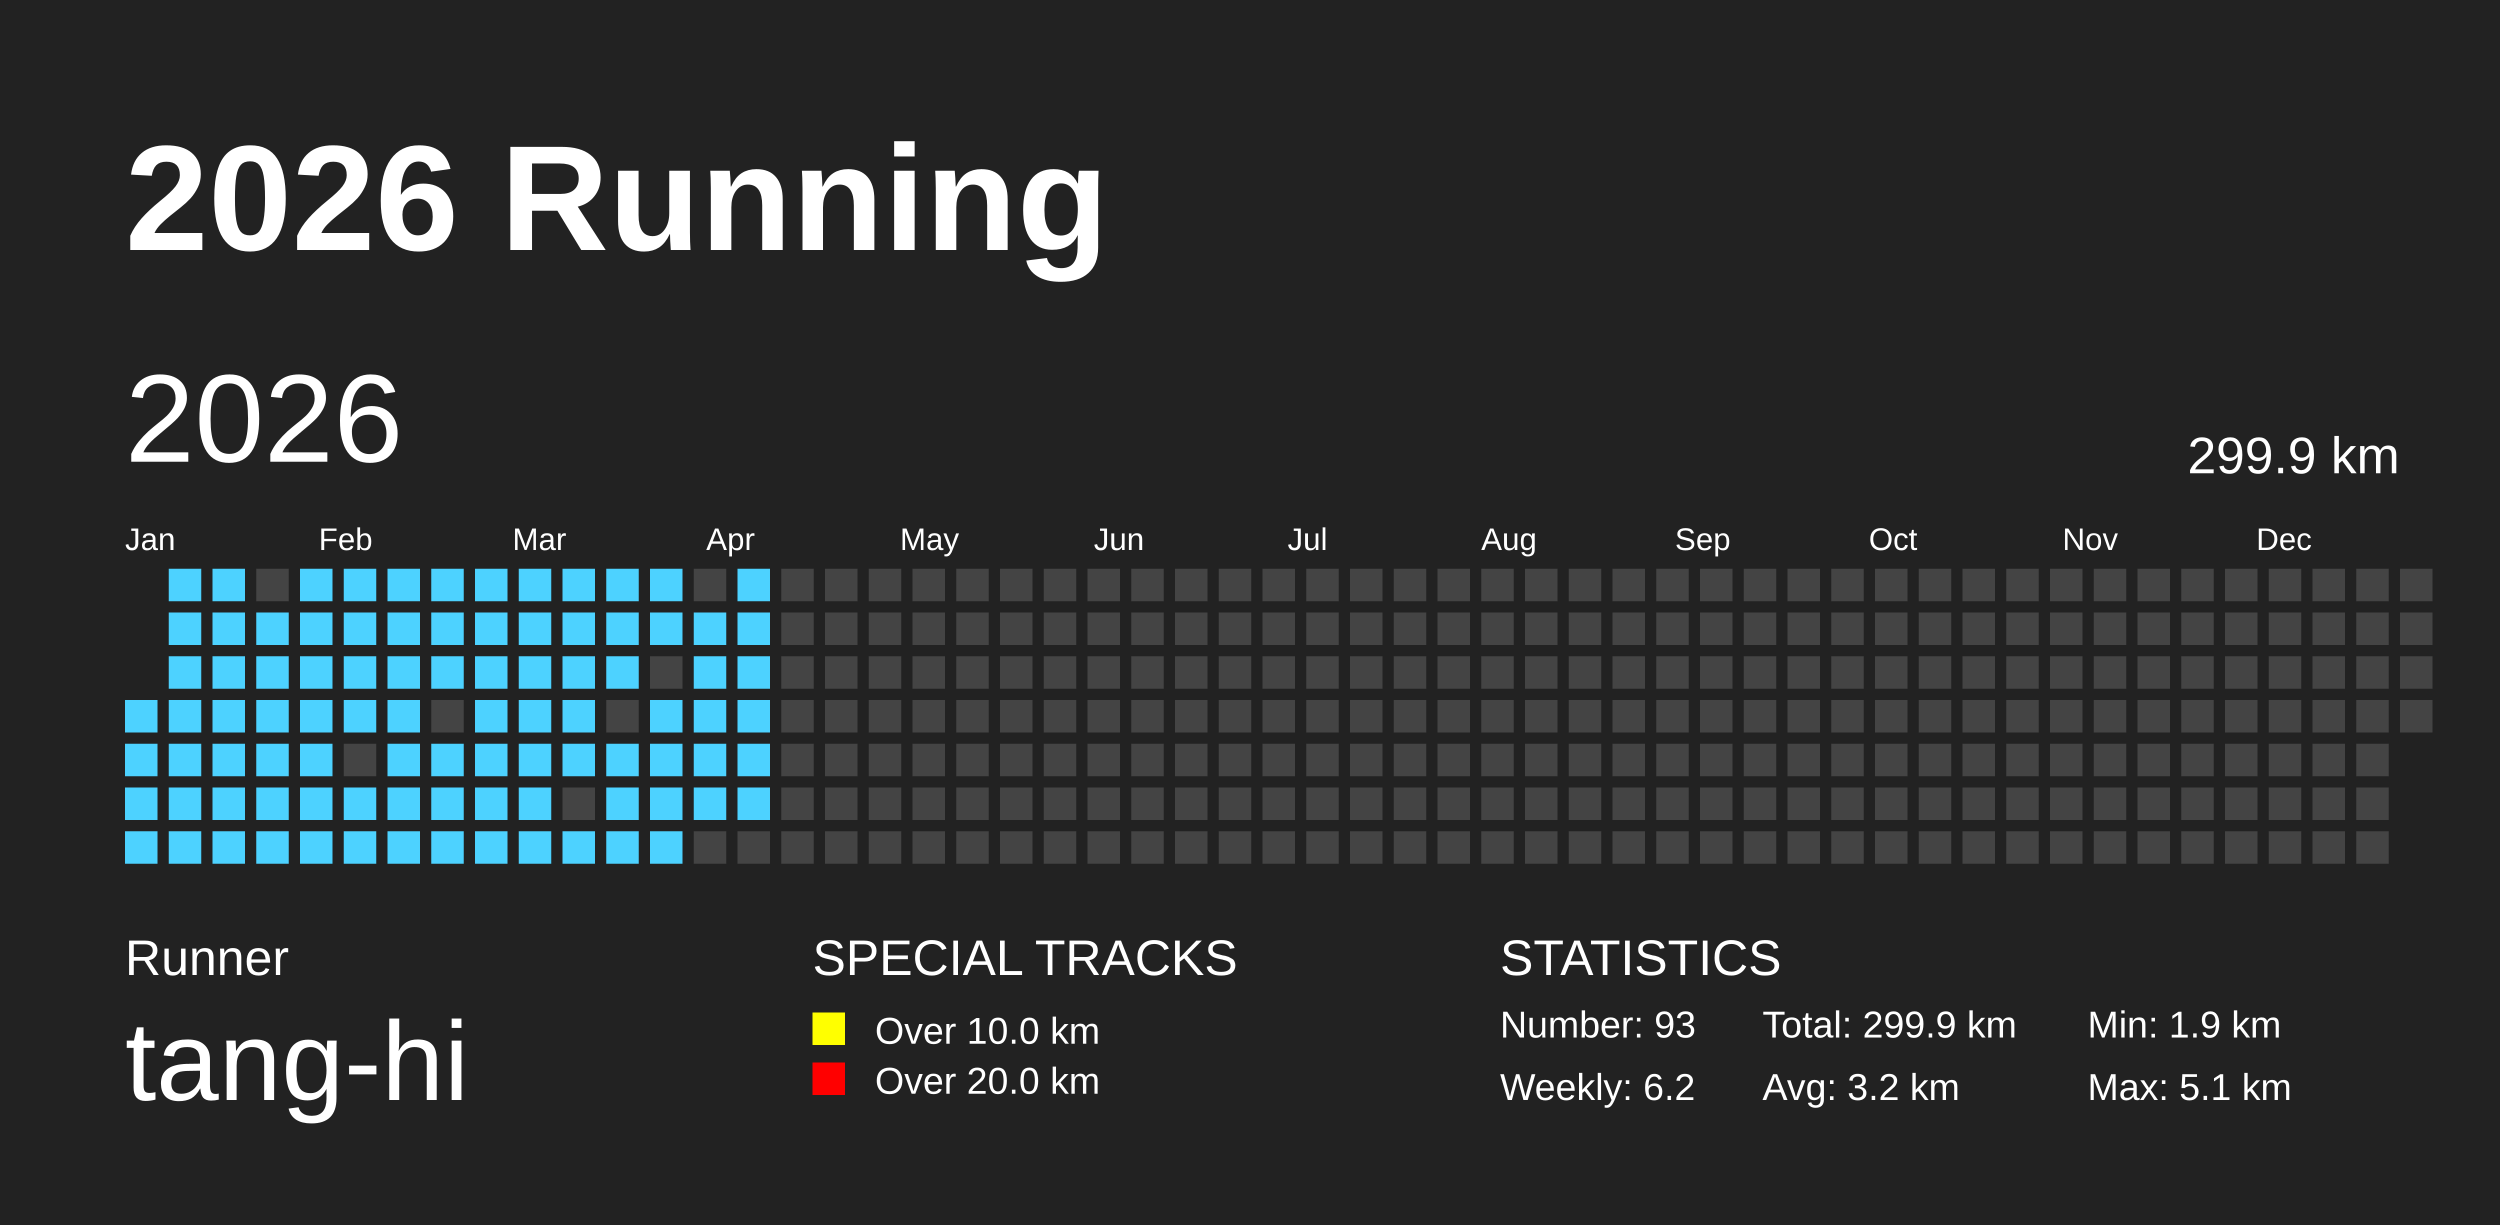
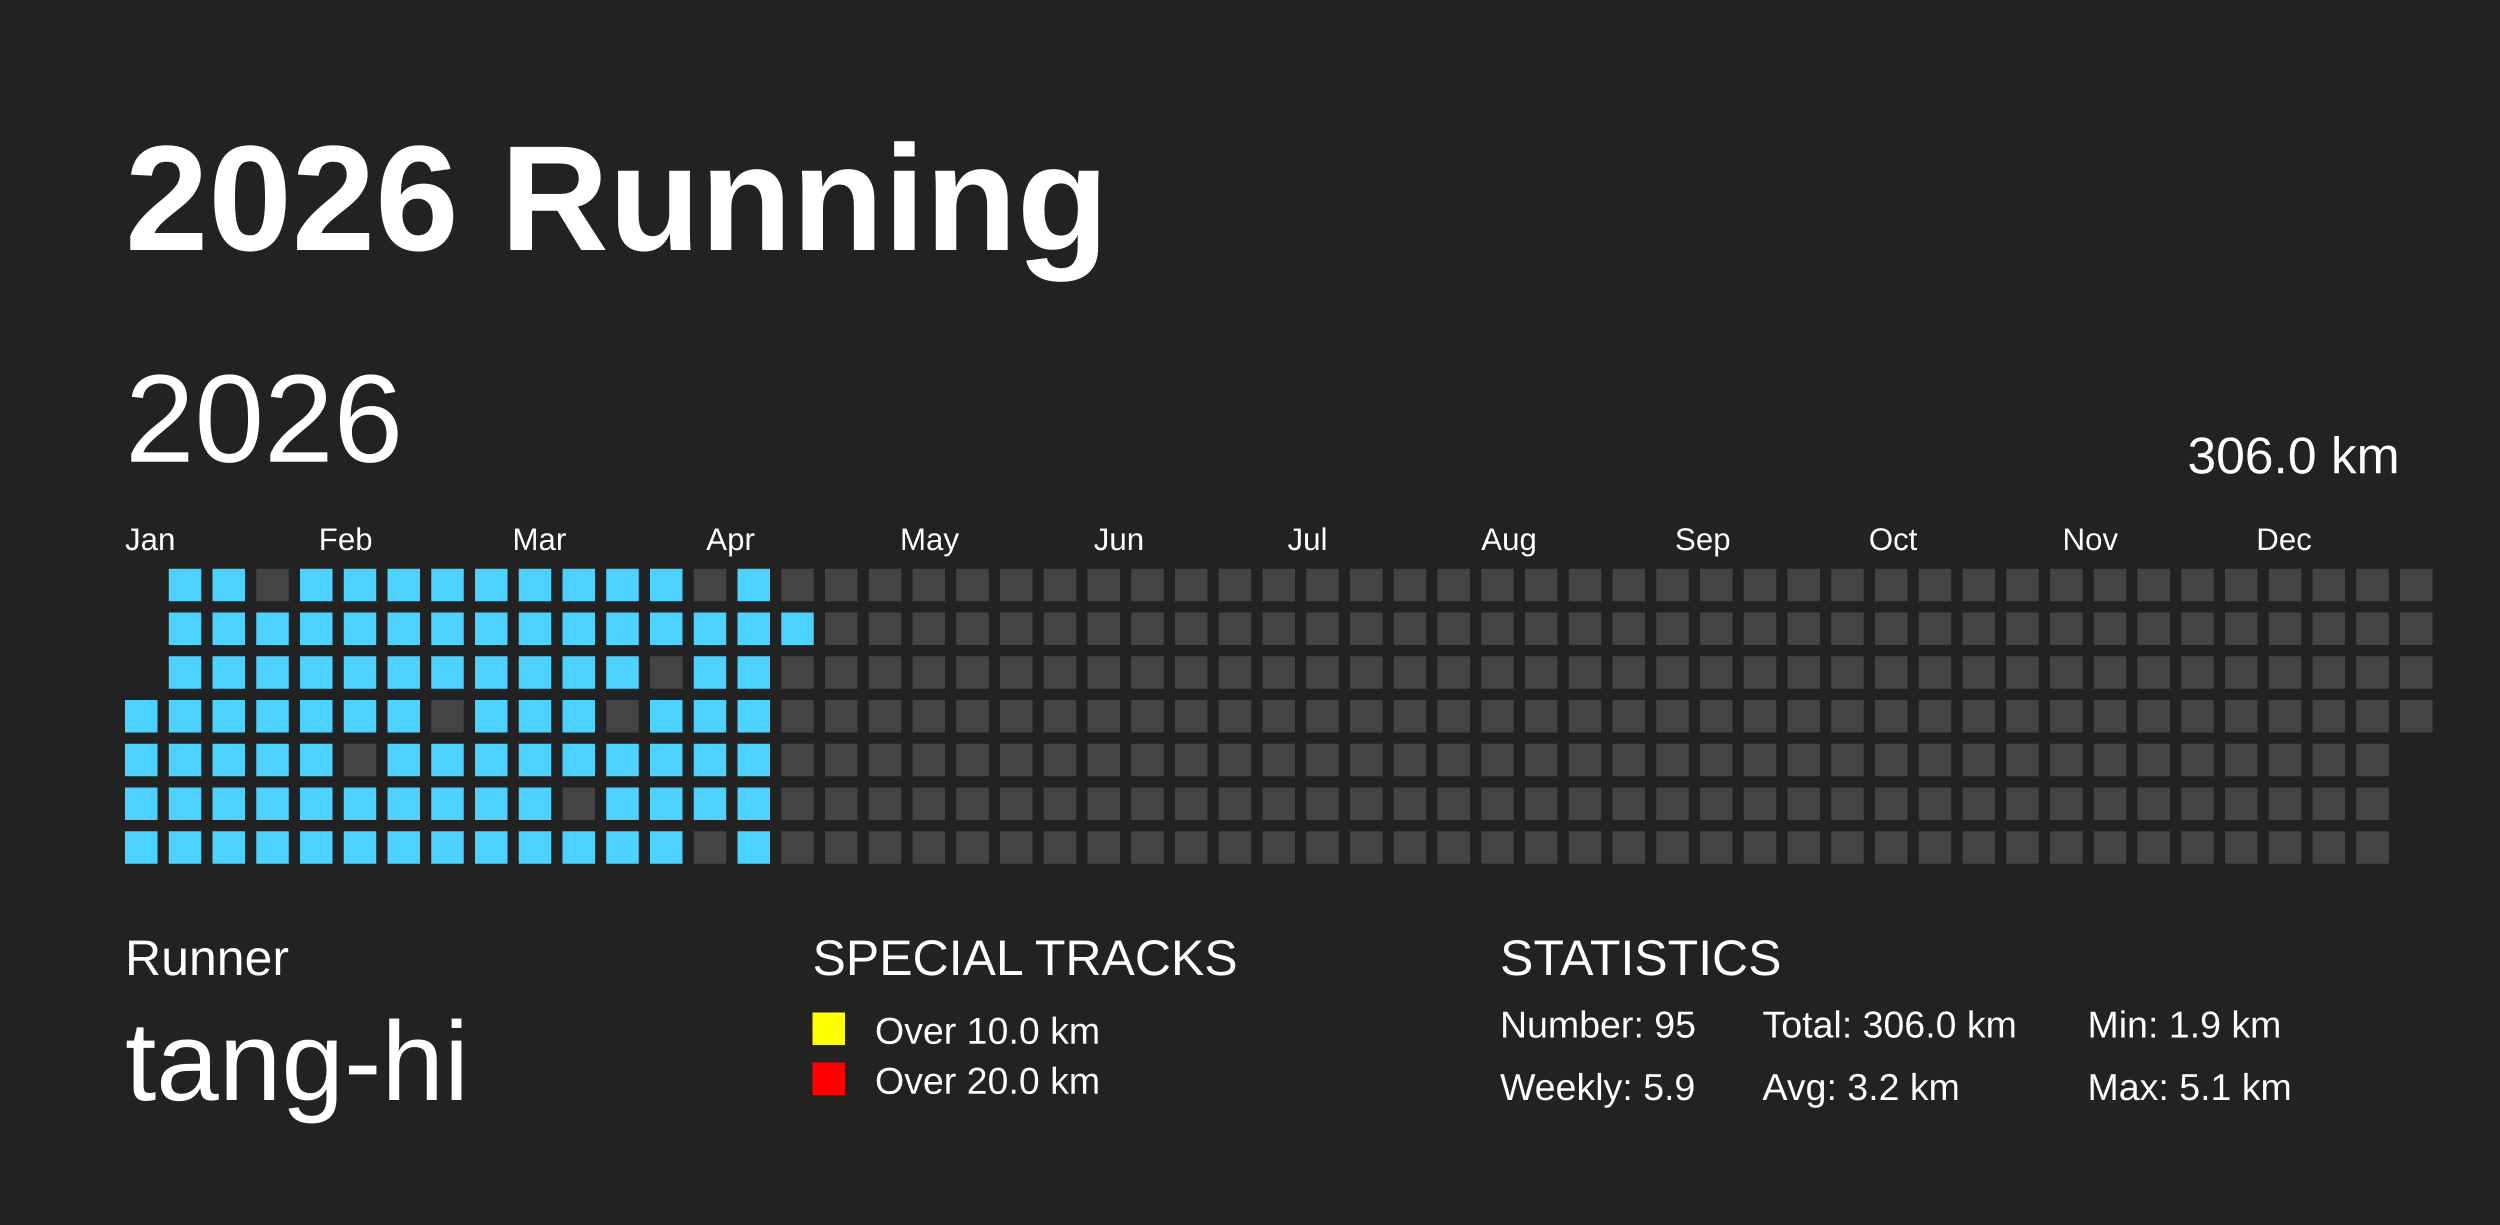
<svg xmlns="http://www.w3.org/2000/svg" baseProfile="full" height="98mm" version="1.1" viewBox="0,0,200,98" width="200mm">
  <defs />
  <rect fill="#222222" height="98" width="200" x="0" y="0" />
  <text fill="#FFFFFF" style="font-size:12px; font-family:Arial; font-weight:bold;" x="10" y="20">2026 Running</text>
  <text fill="#FFFFFF" style="font-size:4px; font-family:Arial" x="10" y="78">Runner</text>
  <text fill="#FFFFFF" style="font-size:9px; font-family:Arial" x="10" y="88">tang-hi</text>
  <text fill="#FFFFFF" style="font-size:4px; font-family:Arial" x="65" y="78">SPECIAL TRACKS</text>
  <rect fill="yellow" height="2.6" width="2.6" x="65" y="81" />
  <text fill="#FFFFFF" style="font-size:3px; font-family:Arial" x="70" y="83.5">Over 10.0 km</text>
  <rect fill="red" height="2.6" width="2.6" x="65" y="85" />
  <text fill="#FFFFFF" style="font-size:3px; font-family:Arial" x="70" y="87.5">Over 20.0 km</text>
  <text fill="#FFFFFF" style="font-size:4px; font-family:Arial" x="120" y="78">STATISTICS</text>
-   <text fill="#FFFFFF" style="font-size:3px; font-family:Arial" x="120" y="83">Number: 93</text>
-   <text fill="#FFFFFF" style="font-size:3px; font-family:Arial" x="120" y="88">Weekly: 6.2</text>
-   <text fill="#FFFFFF" style="font-size:3px; font-family:Arial" x="141" y="83">Total: 299.9 km</text>
+   <text fill="#FFFFFF" style="font-size:3px; font-family:Arial" x="120" y="83">Number: 95</text>
+   <text fill="#FFFFFF" style="font-size:3px; font-family:Arial" x="120" y="88">Weekly: 5.9</text>
+   <text fill="#FFFFFF" style="font-size:3px; font-family:Arial" x="141" y="83">Total: 306.0 km</text>
  <text fill="#FFFFFF" style="font-size:3px; font-family:Arial" x="141" y="88">Avg: 3.2 km</text>
  <text fill="#FFFFFF" style="font-size:3px; font-family:Arial" x="167" y="83">Min: 1.9 km</text>
  <text fill="#FFFFFF" style="font-size:3px; font-family:Arial" x="167" y="88">Max: 5.1 km</text>
  <text dominant-baseline="hanging" fill="#FFFFFF" style="font-size:10.0px; font-family:Arial;" x="10" y="30">2026</text>
-   <text dominant-baseline="hanging" fill="#FFFFFF" style="font-size:4.125px; font-family:Arial;" x="175" y="35">299.9 km</text>
+   <text dominant-baseline="hanging" fill="#FFFFFF" style="font-size:4.125px; font-family:Arial;" x="175" y="35">306.0 km</text>
  <text fill="#FFFFFF" style="font-size:2.5px; font-family:Arial" x="10.0" y="44">Jan</text>
  <text fill="#FFFFFF" style="font-size:2.5px; font-family:Arial" x="25.5" y="44">Feb</text>
  <text fill="#FFFFFF" style="font-size:2.5px; font-family:Arial" x="41.0" y="44">Mar</text>
  <text fill="#FFFFFF" style="font-size:2.5px; font-family:Arial" x="56.5" y="44">Apr</text>
  <text fill="#FFFFFF" style="font-size:2.5px; font-family:Arial" x="72.0" y="44">May</text>
  <text fill="#FFFFFF" style="font-size:2.5px; font-family:Arial" x="87.5" y="44">Jun</text>
  <text fill="#FFFFFF" style="font-size:2.5px; font-family:Arial" x="103.0" y="44">Jul</text>
  <text fill="#FFFFFF" style="font-size:2.5px; font-family:Arial" x="118.5" y="44">Aug</text>
  <text fill="#FFFFFF" style="font-size:2.5px; font-family:Arial" x="134.0" y="44">Sep</text>
  <text fill="#FFFFFF" style="font-size:2.5px; font-family:Arial" x="149.5" y="44">Oct</text>
  <text fill="#FFFFFF" style="font-size:2.5px; font-family:Arial" x="165.0" y="44">Nov</text>
  <text fill="#FFFFFF" style="font-size:2.5px; font-family:Arial" x="180.5" y="44">Dec</text>
  <rect fill="#4DD2FF" height="2.6" width="2.6" x="10.0" y="56.0" />
  <rect fill="#4DD2FF" height="2.6" width="2.6" x="10.0" y="59.5" />
  <rect fill="#4DD2FF" height="2.6" width="2.6" x="10.0" y="63.0" />
  <rect fill="#4DD2FF" height="2.6" width="2.6" x="10.0" y="66.5" />
  <rect fill="#4DD2FF" height="2.6" width="2.6" x="13.5" y="45.5" />
  <rect fill="#4DD2FF" height="2.6" width="2.6" x="13.5" y="49.0" />
  <rect fill="#4DD2FF" height="2.6" width="2.6" x="13.5" y="52.5" />
  <rect fill="#4DD2FF" height="2.6" width="2.6" x="13.5" y="56.0" />
  <rect fill="#4DD2FF" height="2.6" width="2.6" x="13.5" y="59.5" />
  <rect fill="#4DD2FF" height="2.6" width="2.6" x="13.5" y="63.0" />
  <rect fill="#4DD2FF" height="2.6" width="2.6" x="13.5" y="66.5" />
  <rect fill="#4DD2FF" height="2.6" width="2.6" x="17.0" y="45.5" />
  <rect fill="#4DD2FF" height="2.6" width="2.6" x="17.0" y="49.0" />
  <rect fill="#4DD2FF" height="2.6" width="2.6" x="17.0" y="52.5" />
  <rect fill="#4DD2FF" height="2.6" width="2.6" x="17.0" y="56.0" />
  <rect fill="#4DD2FF" height="2.6" width="2.6" x="17.0" y="59.5" />
  <rect fill="#4DD2FF" height="2.6" width="2.6" x="17.0" y="63.0" />
  <rect fill="#4DD2FF" height="2.6" width="2.6" x="17.0" y="66.5" />
  <rect fill="#444444" height="2.6" width="2.6" x="20.5" y="45.5" />
  <rect fill="#4DD2FF" height="2.6" width="2.6" x="20.5" y="49.0" />
  <rect fill="#4DD2FF" height="2.6" width="2.6" x="20.5" y="52.5" />
  <rect fill="#4DD2FF" height="2.6" width="2.6" x="20.5" y="56.0" />
  <rect fill="#4DD2FF" height="2.6" width="2.6" x="20.5" y="59.5" />
  <rect fill="#4DD2FF" height="2.6" width="2.6" x="20.5" y="63.0" />
  <rect fill="#4DD2FF" height="2.6" width="2.6" x="20.5" y="66.5" />
  <rect fill="#4DD2FF" height="2.6" width="2.6" x="24.0" y="45.5" />
  <rect fill="#4DD2FF" height="2.6" width="2.6" x="24.0" y="49.0" />
  <rect fill="#4DD2FF" height="2.6" width="2.6" x="24.0" y="52.5" />
  <rect fill="#4DD2FF" height="2.6" width="2.6" x="24.0" y="56.0" />
  <rect fill="#4DD2FF" height="2.6" width="2.6" x="24.0" y="59.5" />
  <rect fill="#4DD2FF" height="2.6" width="2.6" x="24.0" y="63.0" />
  <rect fill="#4DD2FF" height="2.6" width="2.6" x="24.0" y="66.5" />
  <rect fill="#4DD2FF" height="2.6" width="2.6" x="27.5" y="45.5" />
  <rect fill="#4DD2FF" height="2.6" width="2.6" x="27.5" y="49.0" />
  <rect fill="#4DD2FF" height="2.6" width="2.6" x="27.5" y="52.5" />
  <rect fill="#4DD2FF" height="2.6" width="2.6" x="27.5" y="56.0" />
  <rect fill="#444444" height="2.6" width="2.6" x="27.5" y="59.5" />
  <rect fill="#4DD2FF" height="2.6" width="2.6" x="27.5" y="63.0" />
  <rect fill="#4DD2FF" height="2.6" width="2.6" x="27.5" y="66.5" />
  <rect fill="#4DD2FF" height="2.6" width="2.6" x="31.0" y="45.5" />
  <rect fill="#4DD2FF" height="2.6" width="2.6" x="31.0" y="49.0" />
  <rect fill="#4DD2FF" height="2.6" width="2.6" x="31.0" y="52.5" />
  <rect fill="#4DD2FF" height="2.6" width="2.6" x="31.0" y="56.0" />
  <rect fill="#4DD2FF" height="2.6" width="2.6" x="31.0" y="59.5" />
  <rect fill="#4DD2FF" height="2.6" width="2.6" x="31.0" y="63.0" />
  <rect fill="#4DD2FF" height="2.6" width="2.6" x="31.0" y="66.5" />
  <rect fill="#4DD2FF" height="2.6" width="2.6" x="34.5" y="45.5" />
  <rect fill="#4DD2FF" height="2.6" width="2.6" x="34.5" y="49.0" />
  <rect fill="#4DD2FF" height="2.6" width="2.6" x="34.5" y="52.5" />
  <rect fill="#444444" height="2.6" width="2.6" x="34.5" y="56.0" />
  <rect fill="#4DD2FF" height="2.6" width="2.6" x="34.5" y="59.5" />
  <rect fill="#4DD2FF" height="2.6" width="2.6" x="34.5" y="63.0" />
  <rect fill="#4DD2FF" height="2.6" width="2.6" x="34.5" y="66.5" />
  <rect fill="#4DD2FF" height="2.6" width="2.6" x="38.0" y="45.5" />
  <rect fill="#4DD2FF" height="2.6" width="2.6" x="38.0" y="49.0" />
  <rect fill="#4DD2FF" height="2.6" width="2.6" x="38.0" y="52.5" />
  <rect fill="#4DD2FF" height="2.6" width="2.6" x="38.0" y="56.0" />
  <rect fill="#4DD2FF" height="2.6" width="2.6" x="38.0" y="59.5" />
  <rect fill="#4DD2FF" height="2.6" width="2.6" x="38.0" y="63.0" />
  <rect fill="#4DD2FF" height="2.6" width="2.6" x="38.0" y="66.5" />
  <rect fill="#4DD2FF" height="2.6" width="2.6" x="41.5" y="45.5" />
  <rect fill="#4DD2FF" height="2.6" width="2.6" x="41.5" y="49.0" />
  <rect fill="#4DD2FF" height="2.6" width="2.6" x="41.5" y="52.5" />
  <rect fill="#4DD2FF" height="2.6" width="2.6" x="41.5" y="56.0" />
  <rect fill="#4DD2FF" height="2.6" width="2.6" x="41.5" y="59.5" />
  <rect fill="#4DD2FF" height="2.6" width="2.6" x="41.5" y="63.0" />
  <rect fill="#4DD2FF" height="2.6" width="2.6" x="41.5" y="66.5" />
  <rect fill="#4DD2FF" height="2.6" width="2.6" x="45.0" y="45.5" />
  <rect fill="#4DD2FF" height="2.6" width="2.6" x="45.0" y="49.0" />
  <rect fill="#4DD2FF" height="2.6" width="2.6" x="45.0" y="52.5" />
  <rect fill="#4DD2FF" height="2.6" width="2.6" x="45.0" y="56.0" />
  <rect fill="#4DD2FF" height="2.6" width="2.6" x="45.0" y="59.5" />
  <rect fill="#444444" height="2.6" width="2.6" x="45.0" y="63.0" />
  <rect fill="#4DD2FF" height="2.6" width="2.6" x="45.0" y="66.5" />
  <rect fill="#4DD2FF" height="2.6" width="2.6" x="48.5" y="45.5" />
  <rect fill="#4DD2FF" height="2.6" width="2.6" x="48.5" y="49.0" />
  <rect fill="#4DD2FF" height="2.6" width="2.6" x="48.5" y="52.5" />
  <rect fill="#444444" height="2.6" width="2.6" x="48.5" y="56.0" />
  <rect fill="#4DD2FF" height="2.6" width="2.6" x="48.5" y="59.5" />
  <rect fill="#4DD2FF" height="2.6" width="2.6" x="48.5" y="63.0" />
  <rect fill="#4DD2FF" height="2.6" width="2.6" x="48.5" y="66.5" />
  <rect fill="#4DD2FF" height="2.6" width="2.6" x="52.0" y="45.5" />
  <rect fill="#4DD2FF" height="2.6" width="2.6" x="52.0" y="49.0" />
  <rect fill="#444444" height="2.6" width="2.6" x="52.0" y="52.5" />
  <rect fill="#4DD2FF" height="2.6" width="2.6" x="52.0" y="56.0" />
  <rect fill="#4DD2FF" height="2.6" width="2.6" x="52.0" y="59.5" />
  <rect fill="#4DD2FF" height="2.6" width="2.6" x="52.0" y="63.0" />
  <rect fill="#4DD2FF" height="2.6" width="2.6" x="52.0" y="66.5" />
  <rect fill="#444444" height="2.6" width="2.6" x="55.5" y="45.5" />
  <rect fill="#4DD2FF" height="2.6" width="2.6" x="55.5" y="49.0" />
  <rect fill="#4DD2FF" height="2.6" width="2.6" x="55.5" y="52.5" />
  <rect fill="#4DD2FF" height="2.6" width="2.6" x="55.5" y="56.0" />
  <rect fill="#4DD2FF" height="2.6" width="2.6" x="55.5" y="59.5" />
  <rect fill="#4DD2FF" height="2.6" width="2.6" x="55.5" y="63.0" />
  <rect fill="#444444" height="2.6" width="2.6" x="55.5" y="66.5" />
  <rect fill="#4DD2FF" height="2.6" width="2.6" x="59.0" y="45.5" />
  <rect fill="#4DD2FF" height="2.6" width="2.6" x="59.0" y="49.0" />
  <rect fill="#4DD2FF" height="2.6" width="2.6" x="59.0" y="52.5" />
  <rect fill="#4DD2FF" height="2.6" width="2.6" x="59.0" y="56.0" />
  <rect fill="#4DD2FF" height="2.6" width="2.6" x="59.0" y="59.5" />
  <rect fill="#4DD2FF" height="2.6" width="2.6" x="59.0" y="63.0" />
-   <rect fill="#444444" height="2.6" width="2.6" x="59.0" y="66.5" />
+   <rect fill="#4DD2FF" height="2.6" width="2.6" x="59.0" y="66.5" />
  <rect fill="#444444" height="2.6" width="2.6" x="62.5" y="45.5" />
-   <rect fill="#444444" height="2.6" width="2.6" x="62.5" y="49.0" />
+   <rect fill="#4DD2FF" height="2.6" width="2.6" x="62.5" y="49.0" />
  <rect fill="#444444" height="2.6" width="2.6" x="62.5" y="52.5" />
  <rect fill="#444444" height="2.6" width="2.6" x="62.5" y="56.0" />
  <rect fill="#444444" height="2.6" width="2.6" x="62.5" y="59.5" />
  <rect fill="#444444" height="2.6" width="2.6" x="62.5" y="63.0" />
  <rect fill="#444444" height="2.6" width="2.6" x="62.5" y="66.5" />
  <rect fill="#444444" height="2.6" width="2.6" x="66.0" y="45.5" />
  <rect fill="#444444" height="2.6" width="2.6" x="66.0" y="49.0" />
  <rect fill="#444444" height="2.6" width="2.6" x="66.0" y="52.5" />
  <rect fill="#444444" height="2.6" width="2.6" x="66.0" y="56.0" />
  <rect fill="#444444" height="2.6" width="2.6" x="66.0" y="59.5" />
  <rect fill="#444444" height="2.6" width="2.6" x="66.0" y="63.0" />
  <rect fill="#444444" height="2.6" width="2.6" x="66.0" y="66.5" />
  <rect fill="#444444" height="2.6" width="2.6" x="69.5" y="45.5" />
  <rect fill="#444444" height="2.6" width="2.6" x="69.5" y="49.0" />
  <rect fill="#444444" height="2.6" width="2.6" x="69.5" y="52.5" />
  <rect fill="#444444" height="2.6" width="2.6" x="69.5" y="56.0" />
  <rect fill="#444444" height="2.6" width="2.6" x="69.5" y="59.5" />
  <rect fill="#444444" height="2.6" width="2.6" x="69.5" y="63.0" />
  <rect fill="#444444" height="2.6" width="2.6" x="69.5" y="66.5" />
  <rect fill="#444444" height="2.6" width="2.6" x="73.0" y="45.5" />
  <rect fill="#444444" height="2.6" width="2.6" x="73.0" y="49.0" />
  <rect fill="#444444" height="2.6" width="2.6" x="73.0" y="52.5" />
  <rect fill="#444444" height="2.6" width="2.6" x="73.0" y="56.0" />
  <rect fill="#444444" height="2.6" width="2.6" x="73.0" y="59.5" />
  <rect fill="#444444" height="2.6" width="2.6" x="73.0" y="63.0" />
  <rect fill="#444444" height="2.6" width="2.6" x="73.0" y="66.5" />
  <rect fill="#444444" height="2.6" width="2.6" x="76.5" y="45.5" />
  <rect fill="#444444" height="2.6" width="2.6" x="76.5" y="49.0" />
  <rect fill="#444444" height="2.6" width="2.6" x="76.5" y="52.5" />
  <rect fill="#444444" height="2.6" width="2.6" x="76.5" y="56.0" />
  <rect fill="#444444" height="2.6" width="2.6" x="76.5" y="59.5" />
  <rect fill="#444444" height="2.6" width="2.6" x="76.5" y="63.0" />
  <rect fill="#444444" height="2.6" width="2.6" x="76.5" y="66.5" />
  <rect fill="#444444" height="2.6" width="2.6" x="80.0" y="45.5" />
  <rect fill="#444444" height="2.6" width="2.6" x="80.0" y="49.0" />
  <rect fill="#444444" height="2.6" width="2.6" x="80.0" y="52.5" />
  <rect fill="#444444" height="2.6" width="2.6" x="80.0" y="56.0" />
  <rect fill="#444444" height="2.6" width="2.6" x="80.0" y="59.5" />
  <rect fill="#444444" height="2.6" width="2.6" x="80.0" y="63.0" />
  <rect fill="#444444" height="2.6" width="2.6" x="80.0" y="66.5" />
  <rect fill="#444444" height="2.6" width="2.6" x="83.5" y="45.5" />
  <rect fill="#444444" height="2.6" width="2.6" x="83.5" y="49.0" />
  <rect fill="#444444" height="2.6" width="2.6" x="83.5" y="52.5" />
  <rect fill="#444444" height="2.6" width="2.6" x="83.5" y="56.0" />
  <rect fill="#444444" height="2.6" width="2.6" x="83.5" y="59.5" />
  <rect fill="#444444" height="2.6" width="2.6" x="83.5" y="63.0" />
  <rect fill="#444444" height="2.6" width="2.6" x="83.5" y="66.5" />
  <rect fill="#444444" height="2.6" width="2.6" x="87.0" y="45.5" />
  <rect fill="#444444" height="2.6" width="2.6" x="87.0" y="49.0" />
  <rect fill="#444444" height="2.6" width="2.6" x="87.0" y="52.5" />
  <rect fill="#444444" height="2.6" width="2.6" x="87.0" y="56.0" />
  <rect fill="#444444" height="2.6" width="2.6" x="87.0" y="59.5" />
  <rect fill="#444444" height="2.6" width="2.6" x="87.0" y="63.0" />
  <rect fill="#444444" height="2.6" width="2.6" x="87.0" y="66.5" />
  <rect fill="#444444" height="2.6" width="2.6" x="90.5" y="45.5" />
  <rect fill="#444444" height="2.6" width="2.6" x="90.5" y="49.0" />
  <rect fill="#444444" height="2.6" width="2.6" x="90.5" y="52.5" />
  <rect fill="#444444" height="2.6" width="2.6" x="90.5" y="56.0" />
  <rect fill="#444444" height="2.6" width="2.6" x="90.5" y="59.5" />
  <rect fill="#444444" height="2.6" width="2.6" x="90.5" y="63.0" />
  <rect fill="#444444" height="2.6" width="2.6" x="90.5" y="66.5" />
  <rect fill="#444444" height="2.6" width="2.6" x="94.0" y="45.5" />
  <rect fill="#444444" height="2.6" width="2.6" x="94.0" y="49.0" />
  <rect fill="#444444" height="2.6" width="2.6" x="94.0" y="52.5" />
  <rect fill="#444444" height="2.6" width="2.6" x="94.0" y="56.0" />
  <rect fill="#444444" height="2.6" width="2.6" x="94.0" y="59.5" />
  <rect fill="#444444" height="2.6" width="2.6" x="94.0" y="63.0" />
  <rect fill="#444444" height="2.6" width="2.6" x="94.0" y="66.5" />
  <rect fill="#444444" height="2.6" width="2.6" x="97.5" y="45.5" />
  <rect fill="#444444" height="2.6" width="2.6" x="97.5" y="49.0" />
  <rect fill="#444444" height="2.6" width="2.6" x="97.5" y="52.5" />
  <rect fill="#444444" height="2.6" width="2.6" x="97.5" y="56.0" />
  <rect fill="#444444" height="2.6" width="2.6" x="97.5" y="59.5" />
  <rect fill="#444444" height="2.6" width="2.6" x="97.5" y="63.0" />
  <rect fill="#444444" height="2.6" width="2.6" x="97.5" y="66.5" />
  <rect fill="#444444" height="2.6" width="2.6" x="101.0" y="45.5" />
  <rect fill="#444444" height="2.6" width="2.6" x="101.0" y="49.0" />
  <rect fill="#444444" height="2.6" width="2.6" x="101.0" y="52.5" />
  <rect fill="#444444" height="2.6" width="2.6" x="101.0" y="56.0" />
  <rect fill="#444444" height="2.6" width="2.6" x="101.0" y="59.5" />
  <rect fill="#444444" height="2.6" width="2.6" x="101.0" y="63.0" />
  <rect fill="#444444" height="2.6" width="2.6" x="101.0" y="66.5" />
  <rect fill="#444444" height="2.6" width="2.6" x="104.5" y="45.5" />
  <rect fill="#444444" height="2.6" width="2.6" x="104.5" y="49.0" />
  <rect fill="#444444" height="2.6" width="2.6" x="104.5" y="52.5" />
  <rect fill="#444444" height="2.6" width="2.6" x="104.5" y="56.0" />
  <rect fill="#444444" height="2.6" width="2.6" x="104.5" y="59.5" />
  <rect fill="#444444" height="2.6" width="2.6" x="104.5" y="63.0" />
  <rect fill="#444444" height="2.6" width="2.6" x="104.5" y="66.5" />
  <rect fill="#444444" height="2.6" width="2.6" x="108.0" y="45.5" />
  <rect fill="#444444" height="2.6" width="2.6" x="108.0" y="49.0" />
  <rect fill="#444444" height="2.6" width="2.6" x="108.0" y="52.5" />
  <rect fill="#444444" height="2.6" width="2.6" x="108.0" y="56.0" />
  <rect fill="#444444" height="2.6" width="2.6" x="108.0" y="59.5" />
  <rect fill="#444444" height="2.6" width="2.6" x="108.0" y="63.0" />
  <rect fill="#444444" height="2.6" width="2.6" x="108.0" y="66.5" />
  <rect fill="#444444" height="2.6" width="2.6" x="111.5" y="45.5" />
  <rect fill="#444444" height="2.6" width="2.6" x="111.5" y="49.0" />
  <rect fill="#444444" height="2.6" width="2.6" x="111.5" y="52.5" />
  <rect fill="#444444" height="2.6" width="2.6" x="111.5" y="56.0" />
  <rect fill="#444444" height="2.6" width="2.6" x="111.5" y="59.5" />
  <rect fill="#444444" height="2.6" width="2.6" x="111.5" y="63.0" />
  <rect fill="#444444" height="2.6" width="2.6" x="111.5" y="66.5" />
  <rect fill="#444444" height="2.6" width="2.6" x="115.0" y="45.5" />
  <rect fill="#444444" height="2.6" width="2.6" x="115.0" y="49.0" />
  <rect fill="#444444" height="2.6" width="2.6" x="115.0" y="52.5" />
  <rect fill="#444444" height="2.6" width="2.6" x="115.0" y="56.0" />
  <rect fill="#444444" height="2.6" width="2.6" x="115.0" y="59.5" />
  <rect fill="#444444" height="2.6" width="2.6" x="115.0" y="63.0" />
  <rect fill="#444444" height="2.6" width="2.6" x="115.0" y="66.5" />
  <rect fill="#444444" height="2.6" width="2.6" x="118.5" y="45.5" />
  <rect fill="#444444" height="2.6" width="2.6" x="118.5" y="49.0" />
  <rect fill="#444444" height="2.6" width="2.6" x="118.5" y="52.5" />
  <rect fill="#444444" height="2.6" width="2.6" x="118.5" y="56.0" />
  <rect fill="#444444" height="2.6" width="2.6" x="118.5" y="59.5" />
  <rect fill="#444444" height="2.6" width="2.6" x="118.5" y="63.0" />
  <rect fill="#444444" height="2.6" width="2.6" x="118.5" y="66.5" />
  <rect fill="#444444" height="2.6" width="2.6" x="122.0" y="45.5" />
  <rect fill="#444444" height="2.6" width="2.6" x="122.0" y="49.0" />
  <rect fill="#444444" height="2.6" width="2.6" x="122.0" y="52.5" />
  <rect fill="#444444" height="2.6" width="2.6" x="122.0" y="56.0" />
  <rect fill="#444444" height="2.6" width="2.6" x="122.0" y="59.5" />
  <rect fill="#444444" height="2.6" width="2.6" x="122.0" y="63.0" />
  <rect fill="#444444" height="2.6" width="2.6" x="122.0" y="66.5" />
  <rect fill="#444444" height="2.6" width="2.6" x="125.5" y="45.5" />
  <rect fill="#444444" height="2.6" width="2.6" x="125.5" y="49.0" />
  <rect fill="#444444" height="2.6" width="2.6" x="125.5" y="52.5" />
  <rect fill="#444444" height="2.6" width="2.6" x="125.5" y="56.0" />
  <rect fill="#444444" height="2.6" width="2.6" x="125.5" y="59.5" />
  <rect fill="#444444" height="2.6" width="2.6" x="125.5" y="63.0" />
  <rect fill="#444444" height="2.6" width="2.6" x="125.5" y="66.5" />
  <rect fill="#444444" height="2.6" width="2.6" x="129.0" y="45.5" />
  <rect fill="#444444" height="2.6" width="2.6" x="129.0" y="49.0" />
  <rect fill="#444444" height="2.6" width="2.6" x="129.0" y="52.5" />
  <rect fill="#444444" height="2.6" width="2.6" x="129.0" y="56.0" />
  <rect fill="#444444" height="2.6" width="2.6" x="129.0" y="59.5" />
  <rect fill="#444444" height="2.6" width="2.6" x="129.0" y="63.0" />
  <rect fill="#444444" height="2.6" width="2.6" x="129.0" y="66.5" />
  <rect fill="#444444" height="2.6" width="2.6" x="132.5" y="45.5" />
  <rect fill="#444444" height="2.6" width="2.6" x="132.5" y="49.0" />
  <rect fill="#444444" height="2.6" width="2.6" x="132.5" y="52.5" />
  <rect fill="#444444" height="2.6" width="2.6" x="132.5" y="56.0" />
  <rect fill="#444444" height="2.6" width="2.6" x="132.5" y="59.5" />
  <rect fill="#444444" height="2.6" width="2.6" x="132.5" y="63.0" />
  <rect fill="#444444" height="2.6" width="2.6" x="132.5" y="66.5" />
  <rect fill="#444444" height="2.6" width="2.6" x="136.0" y="45.5" />
  <rect fill="#444444" height="2.6" width="2.6" x="136.0" y="49.0" />
  <rect fill="#444444" height="2.6" width="2.6" x="136.0" y="52.5" />
  <rect fill="#444444" height="2.6" width="2.6" x="136.0" y="56.0" />
  <rect fill="#444444" height="2.6" width="2.6" x="136.0" y="59.5" />
  <rect fill="#444444" height="2.6" width="2.6" x="136.0" y="63.0" />
  <rect fill="#444444" height="2.6" width="2.6" x="136.0" y="66.5" />
  <rect fill="#444444" height="2.6" width="2.6" x="139.5" y="45.5" />
  <rect fill="#444444" height="2.6" width="2.6" x="139.5" y="49.0" />
  <rect fill="#444444" height="2.6" width="2.6" x="139.5" y="52.5" />
  <rect fill="#444444" height="2.6" width="2.6" x="139.5" y="56.0" />
  <rect fill="#444444" height="2.6" width="2.6" x="139.5" y="59.5" />
  <rect fill="#444444" height="2.6" width="2.6" x="139.5" y="63.0" />
  <rect fill="#444444" height="2.6" width="2.6" x="139.5" y="66.5" />
  <rect fill="#444444" height="2.6" width="2.6" x="143.0" y="45.5" />
  <rect fill="#444444" height="2.6" width="2.6" x="143.0" y="49.0" />
  <rect fill="#444444" height="2.6" width="2.6" x="143.0" y="52.5" />
  <rect fill="#444444" height="2.6" width="2.6" x="143.0" y="56.0" />
  <rect fill="#444444" height="2.6" width="2.6" x="143.0" y="59.5" />
  <rect fill="#444444" height="2.6" width="2.6" x="143.0" y="63.0" />
  <rect fill="#444444" height="2.6" width="2.6" x="143.0" y="66.5" />
  <rect fill="#444444" height="2.6" width="2.6" x="146.5" y="45.5" />
  <rect fill="#444444" height="2.6" width="2.6" x="146.5" y="49.0" />
  <rect fill="#444444" height="2.6" width="2.6" x="146.5" y="52.5" />
  <rect fill="#444444" height="2.6" width="2.6" x="146.5" y="56.0" />
  <rect fill="#444444" height="2.6" width="2.6" x="146.5" y="59.5" />
  <rect fill="#444444" height="2.6" width="2.6" x="146.5" y="63.0" />
  <rect fill="#444444" height="2.6" width="2.6" x="146.5" y="66.5" />
  <rect fill="#444444" height="2.6" width="2.6" x="150.0" y="45.5" />
  <rect fill="#444444" height="2.6" width="2.6" x="150.0" y="49.0" />
  <rect fill="#444444" height="2.6" width="2.6" x="150.0" y="52.5" />
  <rect fill="#444444" height="2.6" width="2.6" x="150.0" y="56.0" />
  <rect fill="#444444" height="2.6" width="2.6" x="150.0" y="59.5" />
  <rect fill="#444444" height="2.6" width="2.6" x="150.0" y="63.0" />
  <rect fill="#444444" height="2.6" width="2.6" x="150.0" y="66.5" />
  <rect fill="#444444" height="2.6" width="2.6" x="153.5" y="45.5" />
  <rect fill="#444444" height="2.6" width="2.6" x="153.5" y="49.0" />
  <rect fill="#444444" height="2.6" width="2.6" x="153.5" y="52.5" />
  <rect fill="#444444" height="2.6" width="2.6" x="153.5" y="56.0" />
  <rect fill="#444444" height="2.6" width="2.6" x="153.5" y="59.5" />
  <rect fill="#444444" height="2.6" width="2.6" x="153.5" y="63.0" />
  <rect fill="#444444" height="2.6" width="2.6" x="153.5" y="66.5" />
  <rect fill="#444444" height="2.6" width="2.6" x="157.0" y="45.5" />
  <rect fill="#444444" height="2.6" width="2.6" x="157.0" y="49.0" />
  <rect fill="#444444" height="2.6" width="2.6" x="157.0" y="52.5" />
  <rect fill="#444444" height="2.6" width="2.6" x="157.0" y="56.0" />
  <rect fill="#444444" height="2.6" width="2.6" x="157.0" y="59.5" />
  <rect fill="#444444" height="2.6" width="2.6" x="157.0" y="63.0" />
  <rect fill="#444444" height="2.6" width="2.6" x="157.0" y="66.5" />
  <rect fill="#444444" height="2.6" width="2.6" x="160.5" y="45.5" />
  <rect fill="#444444" height="2.6" width="2.6" x="160.5" y="49.0" />
  <rect fill="#444444" height="2.6" width="2.6" x="160.5" y="52.5" />
  <rect fill="#444444" height="2.6" width="2.6" x="160.5" y="56.0" />
  <rect fill="#444444" height="2.6" width="2.6" x="160.5" y="59.5" />
  <rect fill="#444444" height="2.6" width="2.6" x="160.5" y="63.0" />
  <rect fill="#444444" height="2.6" width="2.6" x="160.5" y="66.5" />
  <rect fill="#444444" height="2.6" width="2.6" x="164.0" y="45.5" />
  <rect fill="#444444" height="2.6" width="2.6" x="164.0" y="49.0" />
  <rect fill="#444444" height="2.6" width="2.6" x="164.0" y="52.5" />
  <rect fill="#444444" height="2.6" width="2.6" x="164.0" y="56.0" />
  <rect fill="#444444" height="2.6" width="2.6" x="164.0" y="59.5" />
  <rect fill="#444444" height="2.6" width="2.6" x="164.0" y="63.0" />
  <rect fill="#444444" height="2.6" width="2.6" x="164.0" y="66.5" />
  <rect fill="#444444" height="2.6" width="2.6" x="167.5" y="45.5" />
  <rect fill="#444444" height="2.6" width="2.6" x="167.5" y="49.0" />
  <rect fill="#444444" height="2.6" width="2.6" x="167.5" y="52.5" />
  <rect fill="#444444" height="2.6" width="2.6" x="167.5" y="56.0" />
  <rect fill="#444444" height="2.6" width="2.6" x="167.5" y="59.5" />
  <rect fill="#444444" height="2.6" width="2.6" x="167.5" y="63.0" />
  <rect fill="#444444" height="2.6" width="2.6" x="167.5" y="66.5" />
  <rect fill="#444444" height="2.6" width="2.6" x="171.0" y="45.5" />
  <rect fill="#444444" height="2.6" width="2.6" x="171.0" y="49.0" />
  <rect fill="#444444" height="2.6" width="2.6" x="171.0" y="52.5" />
  <rect fill="#444444" height="2.6" width="2.6" x="171.0" y="56.0" />
  <rect fill="#444444" height="2.6" width="2.6" x="171.0" y="59.5" />
  <rect fill="#444444" height="2.6" width="2.6" x="171.0" y="63.0" />
  <rect fill="#444444" height="2.6" width="2.6" x="171.0" y="66.5" />
  <rect fill="#444444" height="2.6" width="2.6" x="174.5" y="45.5" />
  <rect fill="#444444" height="2.6" width="2.6" x="174.5" y="49.0" />
  <rect fill="#444444" height="2.6" width="2.6" x="174.5" y="52.5" />
  <rect fill="#444444" height="2.6" width="2.6" x="174.5" y="56.0" />
  <rect fill="#444444" height="2.6" width="2.6" x="174.5" y="59.5" />
  <rect fill="#444444" height="2.6" width="2.6" x="174.5" y="63.0" />
  <rect fill="#444444" height="2.6" width="2.6" x="174.5" y="66.5" />
  <rect fill="#444444" height="2.6" width="2.6" x="178.0" y="45.5" />
  <rect fill="#444444" height="2.6" width="2.6" x="178.0" y="49.0" />
  <rect fill="#444444" height="2.6" width="2.6" x="178.0" y="52.5" />
  <rect fill="#444444" height="2.6" width="2.6" x="178.0" y="56.0" />
  <rect fill="#444444" height="2.6" width="2.6" x="178.0" y="59.5" />
  <rect fill="#444444" height="2.6" width="2.6" x="178.0" y="63.0" />
  <rect fill="#444444" height="2.6" width="2.6" x="178.0" y="66.5" />
  <rect fill="#444444" height="2.6" width="2.6" x="181.5" y="45.5" />
  <rect fill="#444444" height="2.6" width="2.6" x="181.5" y="49.0" />
  <rect fill="#444444" height="2.6" width="2.6" x="181.5" y="52.5" />
  <rect fill="#444444" height="2.6" width="2.6" x="181.5" y="56.0" />
  <rect fill="#444444" height="2.6" width="2.6" x="181.5" y="59.5" />
  <rect fill="#444444" height="2.6" width="2.6" x="181.5" y="63.0" />
  <rect fill="#444444" height="2.6" width="2.6" x="181.5" y="66.5" />
  <rect fill="#444444" height="2.6" width="2.6" x="185.0" y="45.5" />
  <rect fill="#444444" height="2.6" width="2.6" x="185.0" y="49.0" />
  <rect fill="#444444" height="2.6" width="2.6" x="185.0" y="52.5" />
  <rect fill="#444444" height="2.6" width="2.6" x="185.0" y="56.0" />
  <rect fill="#444444" height="2.6" width="2.6" x="185.0" y="59.5" />
  <rect fill="#444444" height="2.6" width="2.6" x="185.0" y="63.0" />
  <rect fill="#444444" height="2.6" width="2.6" x="185.0" y="66.5" />
  <rect fill="#444444" height="2.6" width="2.6" x="188.5" y="45.5" />
  <rect fill="#444444" height="2.6" width="2.6" x="188.5" y="49.0" />
  <rect fill="#444444" height="2.6" width="2.6" x="188.5" y="52.5" />
  <rect fill="#444444" height="2.6" width="2.6" x="188.5" y="56.0" />
  <rect fill="#444444" height="2.6" width="2.6" x="188.5" y="59.5" />
  <rect fill="#444444" height="2.6" width="2.6" x="188.5" y="63.0" />
  <rect fill="#444444" height="2.6" width="2.6" x="188.5" y="66.5" />
  <rect fill="#444444" height="2.6" width="2.6" x="192.0" y="45.5" />
  <rect fill="#444444" height="2.6" width="2.6" x="192.0" y="49.0" />
  <rect fill="#444444" height="2.6" width="2.6" x="192.0" y="52.5" />
  <rect fill="#444444" height="2.6" width="2.6" x="192.0" y="56.0" />
</svg>
